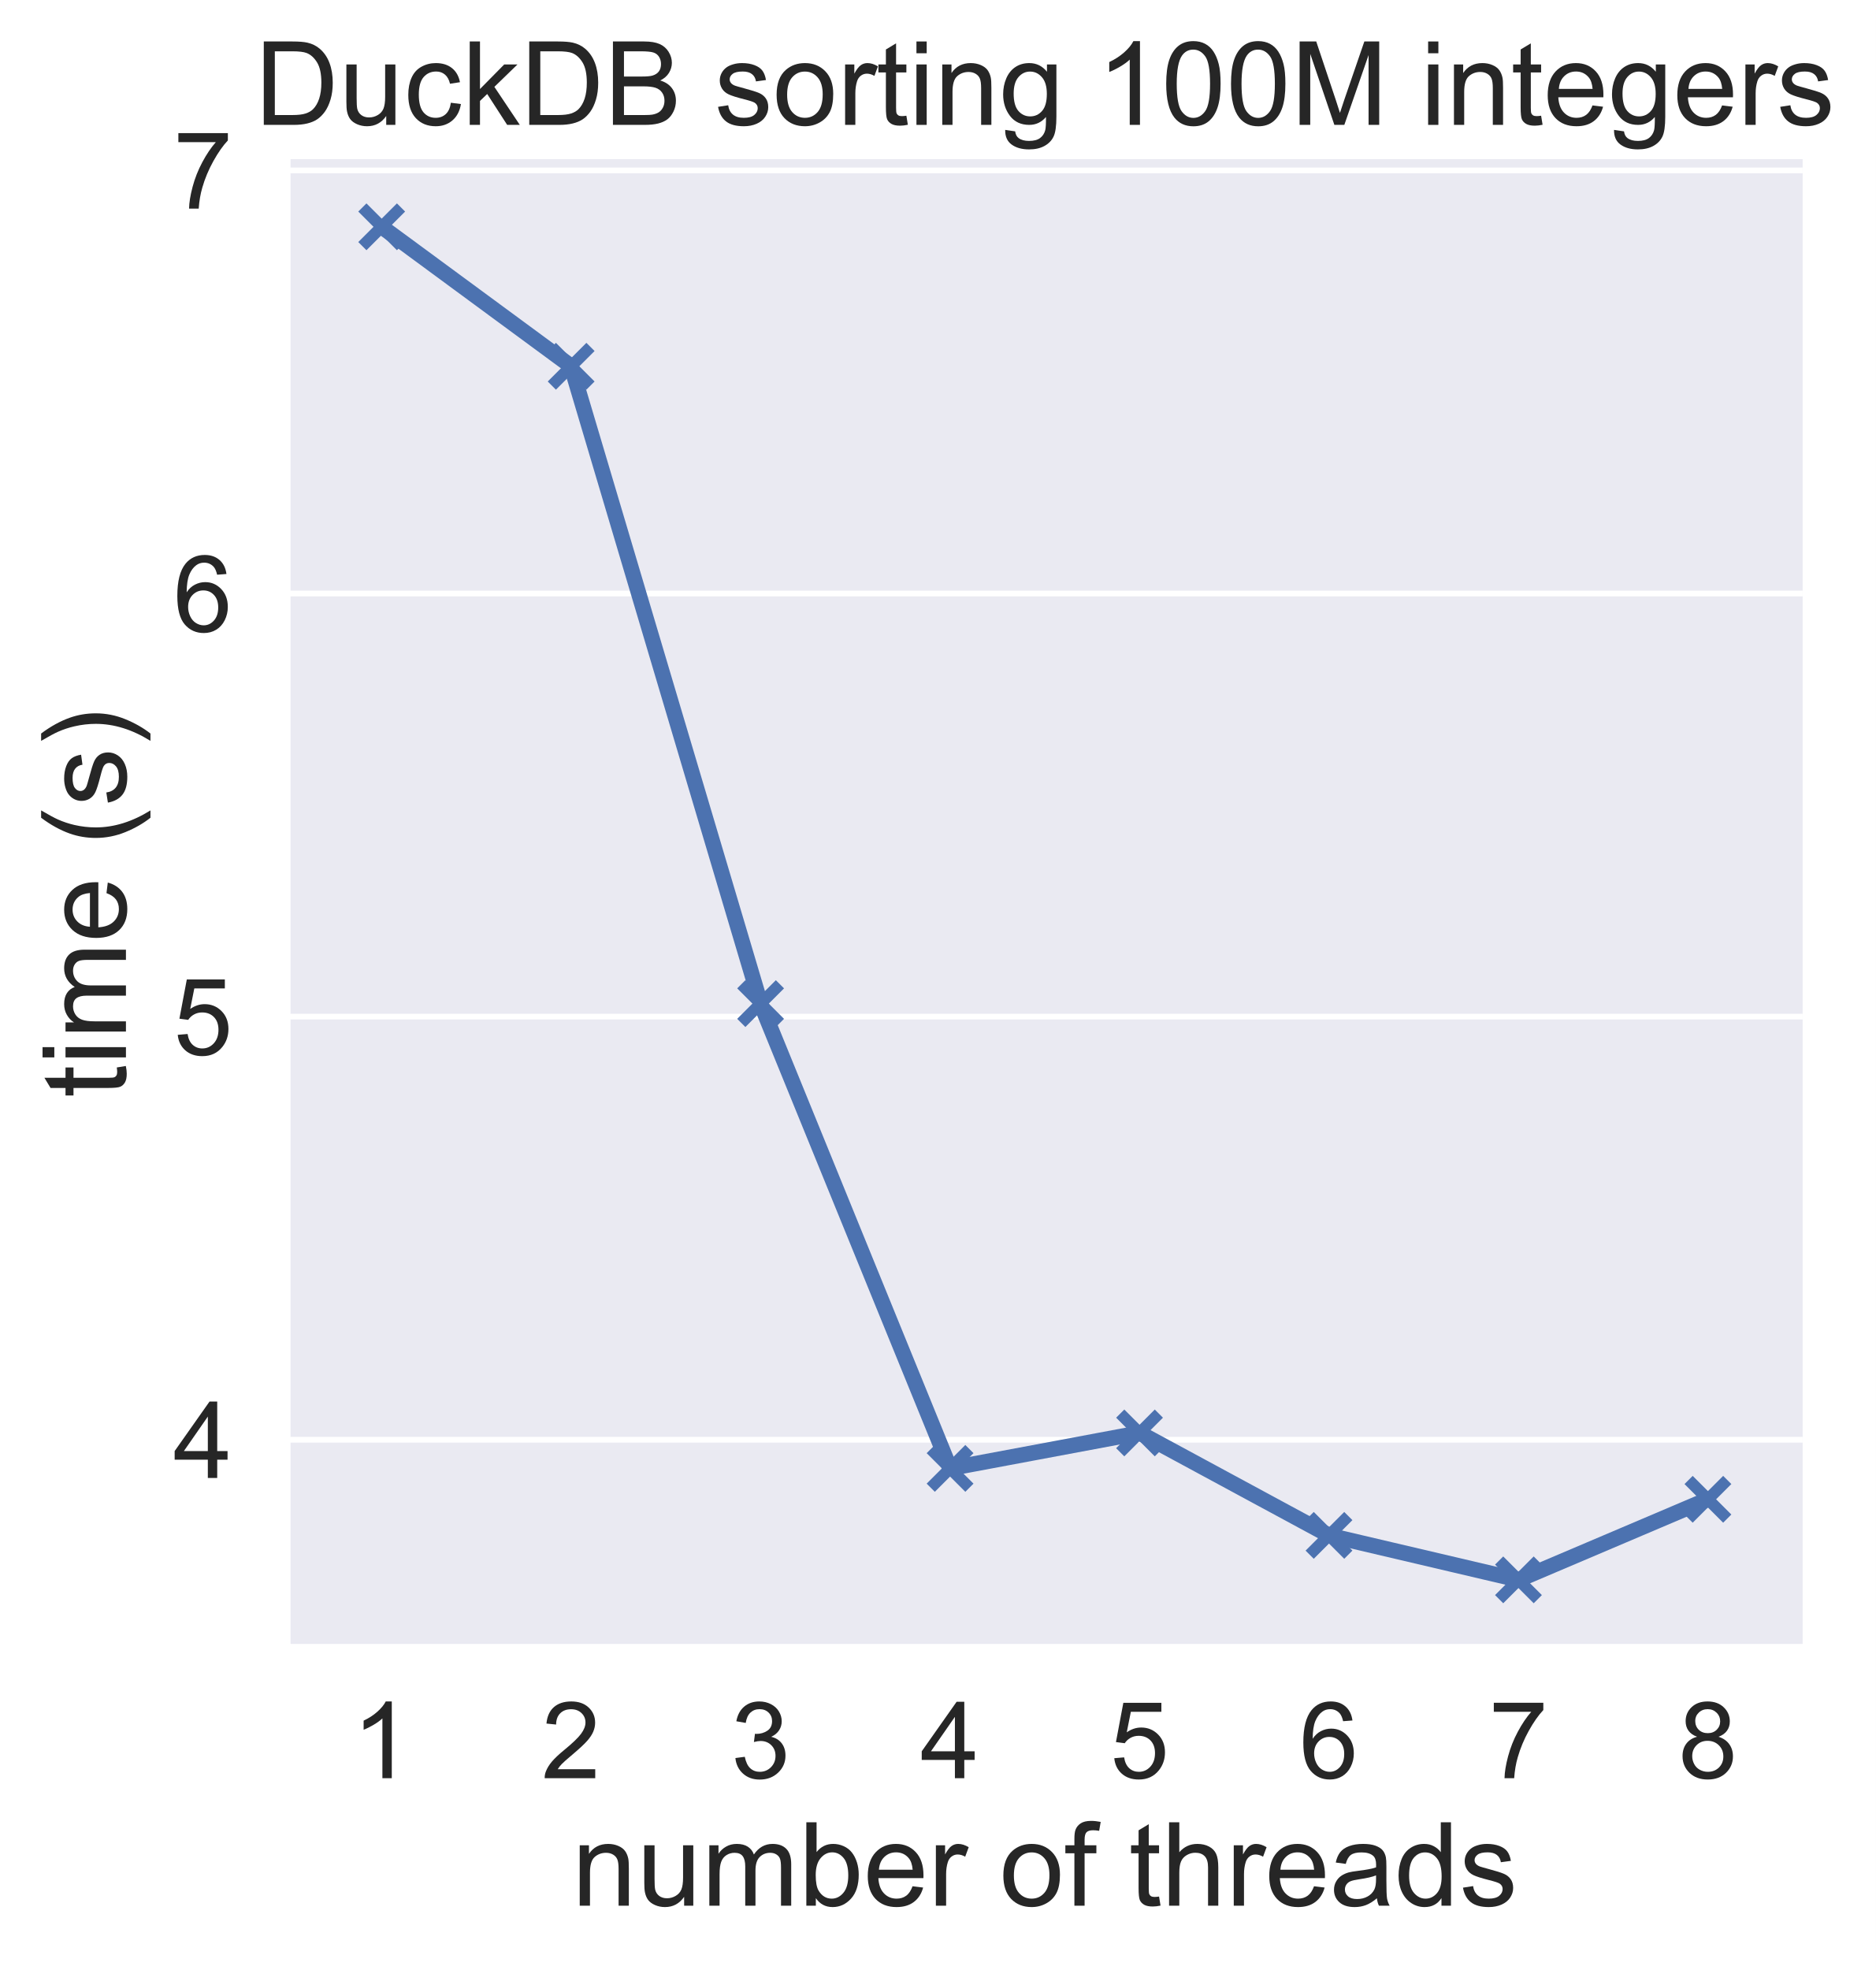
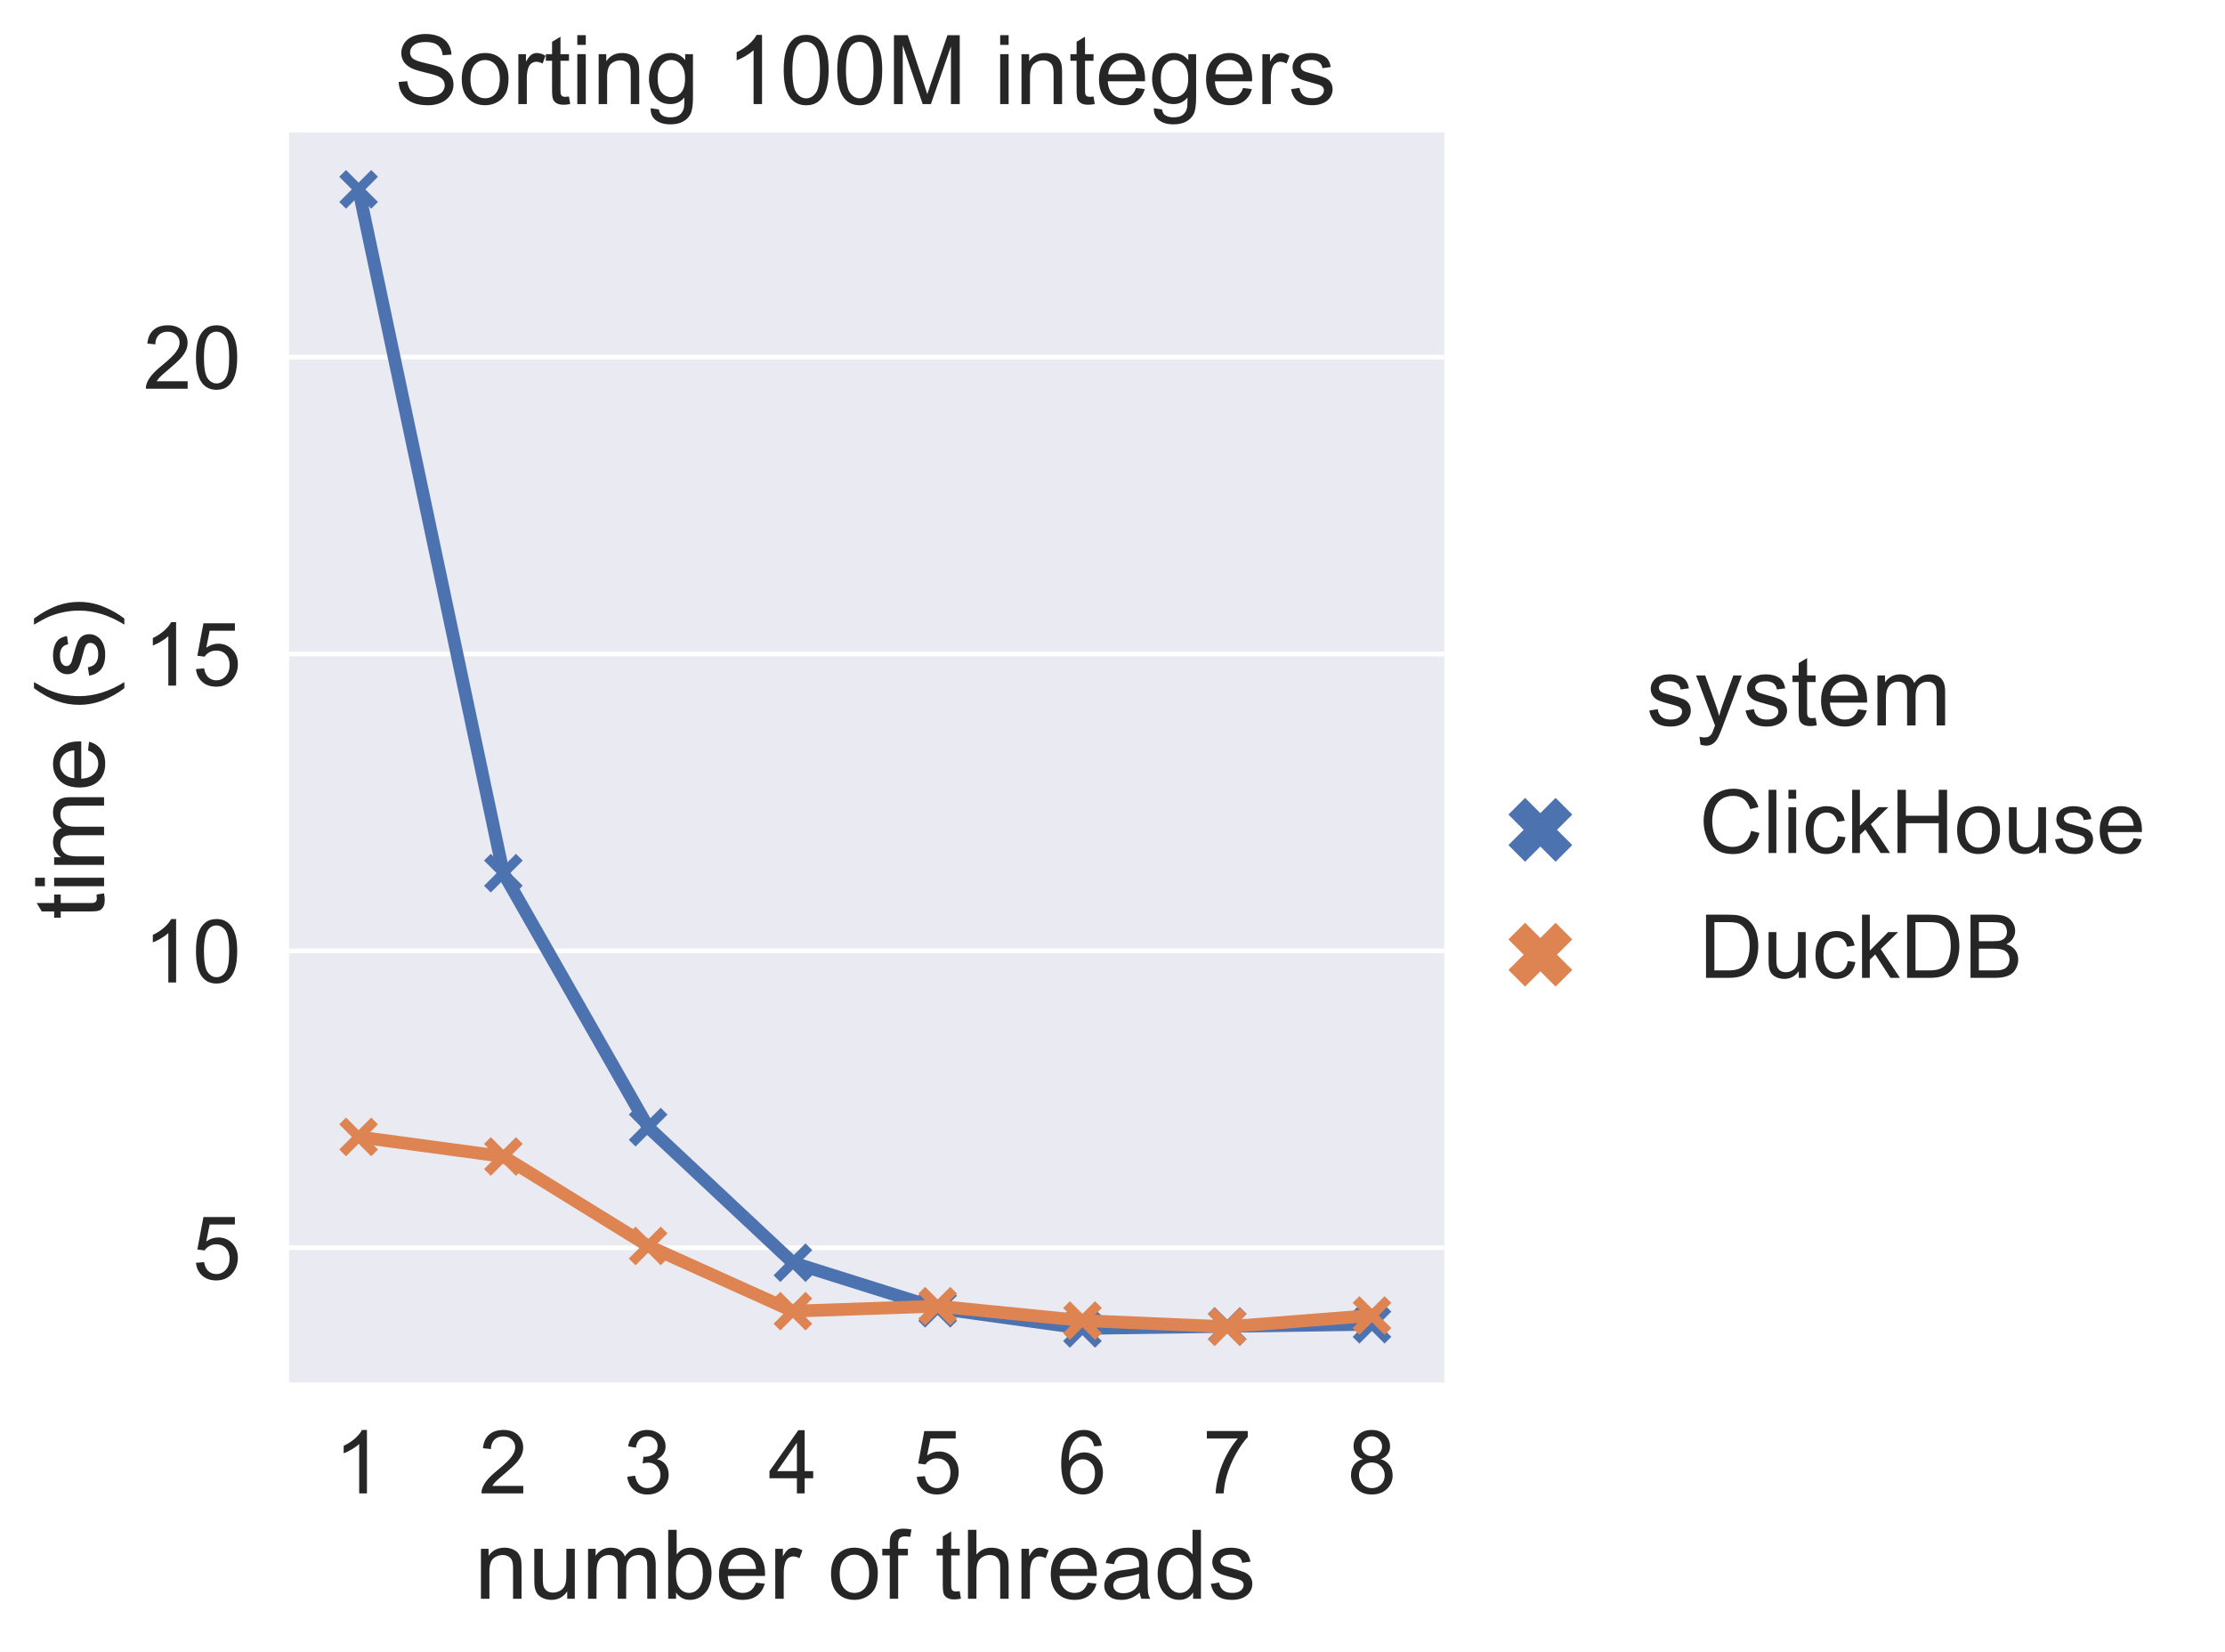
- <svg xmlns="http://www.w3.org/2000/svg" xmlns:xlink="http://www.w3.org/1999/xlink" height="344.88pt" version="1.1" viewBox="0 0 328.453 344.88" width="328.453pt">
+ <svg xmlns="http://www.w3.org/2000/svg" xmlns:xlink="http://www.w3.org/1999/xlink" height="349.945pt" version="1.1" viewBox="0 0 471.405 349.945" width="471.405pt">
  <defs>
    <style type="text/css">*{stroke-linecap:butt;stroke-linejoin:round;}</style>
  </defs>
  <g id="figure_1">
    <g id="patch_1">
-       <path d="M 0 344.88  L 328.453 344.88  L 328.453 -0  L 0 -0  z " style="fill:#ffffff;" />
+       <path d="M 0 349.945  L 471.405 349.945  L 471.405 0  L 0 0  z " style="fill:#ffffff;" />
    </g>
    <g id="axes_1">
      <g id="patch_2">
-         <path d="M 50.243 288.422  L 315.622 288.422  L 315.622 27.863  L 50.243 27.863  z " style="fill:#eaeaf2;" />
+         <path d="M 60.642 293.487  L 306.012 293.487  L 306.012 28.051  L 60.642 28.051  z " style="fill:#eaeaf2;" />
      </g>
      <g id="matplotlib.axis_1">
        <g id="xtick_1">
          <g id="text_1">
-             <g style="fill:#262626;" transform="translate(61.62981 311.3067)scale(0.187 -0.187)">
+             <g style="fill:#262626;" transform="translate(70.77816 316.3717)scale(0.187 -0.187)">
              <defs>
                <path d="M 2384 0  L 1822 0  L 1822 3584  Q 1619 3391 1289 3197  Q 959 3003 697 2906  L 697 3450  Q 1169 3672 1522 3987  Q 1875 4303 2022 4600  L 2384 4600  L 2384 0  z " id="ArialMT-31" transform="scale(0.015625)" />
              </defs>
              <use xlink:href="#ArialMT-31" />
            </g>
          </g>
        </g>
        <g id="xtick_2">
          <g id="text_2">
-             <g style="fill:#262626;" transform="translate(94.80223 311.3067)scale(0.187 -0.187)">
+             <g style="fill:#262626;" transform="translate(101.4494 316.3717)scale(0.187 -0.187)">
              <defs>
                <path d="M 3222 541  L 3222 0  L 194 0  Q 188 203 259 391  Q 375 700 629 1000  Q 884 1300 1366 1694  Q 2113 2306 2375 2664  Q 2638 3022 2638 3341  Q 2638 3675 2398 3904  Q 2159 4134 1775 4134  Q 1369 4134 1125 3890  Q 881 3647 878 3216  L 300 3275  Q 359 3922 746 4261  Q 1134 4600 1788 4600  Q 2447 4600 2831 4234  Q 3216 3869 3216 3328  Q 3216 3053 3103 2787  Q 2991 2522 2730 2228  Q 2469 1934 1863 1422  Q 1356 997 1212 845  Q 1069 694 975 541  L 3222 541  z " id="ArialMT-32" transform="scale(0.015625)" />
              </defs>
              <use xlink:href="#ArialMT-32" />
            </g>
          </g>
        </g>
        <g id="xtick_3">
          <g id="text_3">
-             <g style="fill:#262626;" transform="translate(127.9746 311.3067)scale(0.187 -0.187)">
+             <g style="fill:#262626;" transform="translate(132.1206 316.3717)scale(0.187 -0.187)">
              <defs>
                <path d="M 269 1209  L 831 1284  Q 928 806 1161 595  Q 1394 384 1728 384  Q 2125 384 2398 659  Q 2672 934 2672 1341  Q 2672 1728 2419 1979  Q 2166 2231 1775 2231  Q 1616 2231 1378 2169  L 1441 2663  Q 1497 2656 1531 2656  Q 1891 2656 2178 2843  Q 2466 3031 2466 3422  Q 2466 3731 2256 3934  Q 2047 4138 1716 4138  Q 1388 4138 1169 3931  Q 950 3725 888 3313  L 325 3413  Q 428 3978 793 4289  Q 1159 4600 1703 4600  Q 2078 4600 2393 4439  Q 2709 4278 2876 4000  Q 3044 3722 3044 3409  Q 3044 3113 2884 2869  Q 2725 2625 2413 2481  Q 2819 2388 3044 2092  Q 3269 1797 3269 1353  Q 3269 753 2831 336  Q 2394 -81 1725 -81  Q 1122 -81 723 278  Q 325 638 269 1209  z " id="ArialMT-33" transform="scale(0.015625)" />
              </defs>
              <use xlink:href="#ArialMT-33" />
            </g>
          </g>
        </g>
        <g id="xtick_4">
          <g id="text_4">
-             <g style="fill:#262626;" transform="translate(161.1471 311.3067)scale(0.187 -0.187)">
+             <g style="fill:#262626;" transform="translate(162.7918 316.3717)scale(0.187 -0.187)">
              <defs>
                <path d="M 2069 0  L 2069 1097  L 81 1097  L 81 1613  L 2172 4581  L 2631 4581  L 2631 1613  L 3250 1613  L 3250 1097  L 2631 1097  L 2631 0  L 2069 0  z M 2069 1613  L 2069 3678  L 634 1613  L 2069 1613  z " id="ArialMT-34" transform="scale(0.015625)" />
              </defs>
              <use xlink:href="#ArialMT-34" />
            </g>
          </g>
        </g>
        <g id="xtick_5">
          <g id="text_5">
-             <g style="fill:#262626;" transform="translate(194.3195 311.3067)scale(0.187 -0.187)">
+             <g style="fill:#262626;" transform="translate(193.463 316.3717)scale(0.187 -0.187)">
              <defs>
                <path d="M 266 1200  L 856 1250  Q 922 819 1161 601  Q 1400 384 1738 384  Q 2144 384 2425 690  Q 2706 997 2706 1503  Q 2706 1984 2436 2262  Q 2166 2541 1728 2541  Q 1456 2541 1237 2417  Q 1019 2294 894 2097  L 366 2166  L 809 4519  L 3088 4519  L 3088 3981  L 1259 3981  L 1013 2750  Q 1425 3038 1878 3038  Q 2478 3038 2890 2622  Q 3303 2206 3303 1553  Q 3303 931 2941 478  Q 2500 -78 1738 -78  Q 1113 -78 717 272  Q 322 622 266 1200  z " id="ArialMT-35" transform="scale(0.015625)" />
              </defs>
              <use xlink:href="#ArialMT-35" />
            </g>
          </g>
        </g>
        <g id="xtick_6">
          <g id="text_6">
-             <g style="fill:#262626;" transform="translate(227.4919 311.3067)scale(0.187 -0.187)">
+             <g style="fill:#262626;" transform="translate(224.1342 316.3717)scale(0.187 -0.187)">
              <defs>
                <path d="M 3184 3459  L 2625 3416  Q 2550 3747 2413 3897  Q 2184 4138 1850 4138  Q 1581 4138 1378 3988  Q 1113 3794 959 3422  Q 806 3050 800 2363  Q 1003 2672 1297 2822  Q 1591 2972 1913 2972  Q 2475 2972 2870 2558  Q 3266 2144 3266 1488  Q 3266 1056 3080 686  Q 2894 316 2569 119  Q 2244 -78 1831 -78  Q 1128 -78 684 439  Q 241 956 241 2144  Q 241 3472 731 4075  Q 1159 4600 1884 4600  Q 2425 4600 2770 4297  Q 3116 3994 3184 3459  z M 888 1484  Q 888 1194 1011 928  Q 1134 663 1356 523  Q 1578 384 1822 384  Q 2178 384 2434 671  Q 2691 959 2691 1453  Q 2691 1928 2437 2201  Q 2184 2475 1800 2475  Q 1419 2475 1153 2201  Q 888 1928 888 1484  z " id="ArialMT-36" transform="scale(0.015625)" />
              </defs>
              <use xlink:href="#ArialMT-36" />
            </g>
          </g>
        </g>
        <g id="xtick_7">
          <g id="text_7">
-             <g style="fill:#262626;" transform="translate(260.6643 311.3067)scale(0.187 -0.187)">
+             <g style="fill:#262626;" transform="translate(254.8054 316.3717)scale(0.187 -0.187)">
              <defs>
                <path d="M 303 3981  L 303 4522  L 3269 4522  L 3269 4084  Q 2831 3619 2401 2847  Q 1972 2075 1738 1259  Q 1569 684 1522 0  L 944 0  Q 953 541 1156 1306  Q 1359 2072 1739 2783  Q 2119 3494 2547 3981  L 303 3981  z " id="ArialMT-37" transform="scale(0.015625)" />
              </defs>
              <use xlink:href="#ArialMT-37" />
            </g>
          </g>
        </g>
        <g id="xtick_8">
          <g id="text_8">
-             <g style="fill:#262626;" transform="translate(293.8367 311.3067)scale(0.187 -0.187)">
+             <g style="fill:#262626;" transform="translate(285.4766 316.3717)scale(0.187 -0.187)">
              <defs>
                <path d="M 1131 2484  Q 781 2613 612 2850  Q 444 3088 444 3419  Q 444 3919 803 4259  Q 1163 4600 1759 4600  Q 2359 4600 2725 4251  Q 3091 3903 3091 3403  Q 3091 3084 2923 2848  Q 2756 2613 2416 2484  Q 2838 2347 3058 2040  Q 3278 1734 3278 1309  Q 3278 722 2862 322  Q 2447 -78 1769 -78  Q 1091 -78 675 323  Q 259 725 259 1325  Q 259 1772 486 2073  Q 713 2375 1131 2484  z M 1019 3438  Q 1019 3113 1228 2906  Q 1438 2700 1772 2700  Q 2097 2700 2305 2904  Q 2513 3109 2513 3406  Q 2513 3716 2298 3927  Q 2084 4138 1766 4138  Q 1444 4138 1231 3931  Q 1019 3725 1019 3438  z M 838 1322  Q 838 1081 952 856  Q 1066 631 1291 507  Q 1516 384 1775 384  Q 2178 384 2440 643  Q 2703 903 2703 1303  Q 2703 1709 2433 1975  Q 2163 2241 1756 2241  Q 1359 2241 1098 1978  Q 838 1716 838 1322  z " id="ArialMT-38" transform="scale(0.015625)" />
              </defs>
              <use xlink:href="#ArialMT-38" />
            </g>
          </g>
        </g>
        <g id="text_9">
-           <g style="fill:#262626;" transform="translate(100.1598 333.6252)scale(0.204 -0.204)">
+           <g style="fill:#262626;" transform="translate(100.5538 338.6902)scale(0.204 -0.204)">
            <defs>
              <path d="M 422 0  L 422 3319  L 928 3319  L 928 2847  Q 1294 3394 1984 3394  Q 2284 3394 2536 3286  Q 2788 3178 2913 3003  Q 3038 2828 3088 2588  Q 3119 2431 3119 2041  L 3119 0  L 2556 0  L 2556 2019  Q 2556 2363 2490 2533  Q 2425 2703 2258 2804  Q 2091 2906 1866 2906  Q 1506 2906 1245 2678  Q 984 2450 984 1813  L 984 0  L 422 0  z " id="ArialMT-6e" transform="scale(0.015625)" />
              <path d="M 2597 0  L 2597 488  Q 2209 -75 1544 -75  Q 1250 -75 995 37  Q 741 150 617 320  Q 494 491 444 738  Q 409 903 409 1263  L 409 3319  L 972 3319  L 972 1478  Q 972 1038 1006 884  Q 1059 663 1231 536  Q 1403 409 1656 409  Q 1909 409 2131 539  Q 2353 669 2445 892  Q 2538 1116 2538 1541  L 2538 3319  L 3100 3319  L 3100 0  L 2597 0  z " id="ArialMT-75" transform="scale(0.015625)" />
              <path d="M 422 0  L 422 3319  L 925 3319  L 925 2853  Q 1081 3097 1340 3245  Q 1600 3394 1931 3394  Q 2300 3394 2536 3241  Q 2772 3088 2869 2813  Q 3263 3394 3894 3394  Q 4388 3394 4653 3120  Q 4919 2847 4919 2278  L 4919 0  L 4359 0  L 4359 2091  Q 4359 2428 4304 2576  Q 4250 2725 4106 2815  Q 3963 2906 3769 2906  Q 3419 2906 3187 2673  Q 2956 2441 2956 1928  L 2956 0  L 2394 0  L 2394 2156  Q 2394 2531 2256 2718  Q 2119 2906 1806 2906  Q 1569 2906 1367 2781  Q 1166 2656 1075 2415  Q 984 2175 984 1722  L 984 0  L 422 0  z " id="ArialMT-6d" transform="scale(0.015625)" />
              <path d="M 941 0  L 419 0  L 419 4581  L 981 4581  L 981 2947  Q 1338 3394 1891 3394  Q 2197 3394 2470 3270  Q 2744 3147 2920 2923  Q 3097 2700 3197 2384  Q 3297 2069 3297 1709  Q 3297 856 2875 390  Q 2453 -75 1863 -75  Q 1275 -75 941 416  L 941 0  z M 934 1684  Q 934 1088 1097 822  Q 1363 388 1816 388  Q 2184 388 2453 708  Q 2722 1028 2722 1663  Q 2722 2313 2464 2622  Q 2206 2931 1841 2931  Q 1472 2931 1203 2611  Q 934 2291 934 1684  z " id="ArialMT-62" transform="scale(0.015625)" />
              <path d="M 2694 1069  L 3275 997  Q 3138 488 2766 206  Q 2394 -75 1816 -75  Q 1088 -75 661 373  Q 234 822 234 1631  Q 234 2469 665 2931  Q 1097 3394 1784 3394  Q 2450 3394 2872 2941  Q 3294 2488 3294 1666  Q 3294 1616 3291 1516  L 816 1516  Q 847 969 1125 678  Q 1403 388 1819 388  Q 2128 388 2347 550  Q 2566 713 2694 1069  z M 847 1978  L 2700 1978  Q 2663 2397 2488 2606  Q 2219 2931 1791 2931  Q 1403 2931 1139 2672  Q 875 2413 847 1978  z " id="ArialMT-65" transform="scale(0.015625)" />
              <path d="M 416 0  L 416 3319  L 922 3319  L 922 2816  Q 1116 3169 1280 3281  Q 1444 3394 1641 3394  Q 1925 3394 2219 3213  L 2025 2691  Q 1819 2813 1613 2813  Q 1428 2813 1281 2702  Q 1134 2591 1072 2394  Q 978 2094 978 1738  L 978 0  L 416 0  z " id="ArialMT-72" transform="scale(0.015625)" />
              <path id="ArialMT-20" transform="scale(0.015625)" />
              <path d="M 213 1659  Q 213 2581 725 3025  Q 1153 3394 1769 3394  Q 2453 3394 2887 2945  Q 3322 2497 3322 1706  Q 3322 1066 3130 698  Q 2938 331 2570 128  Q 2203 -75 1769 -75  Q 1072 -75 642 372  Q 213 819 213 1659  z M 791 1659  Q 791 1022 1069 705  Q 1347 388 1769 388  Q 2188 388 2466 706  Q 2744 1025 2744 1678  Q 2744 2294 2464 2611  Q 2184 2928 1769 2928  Q 1347 2928 1069 2612  Q 791 2297 791 1659  z " id="ArialMT-6f" transform="scale(0.015625)" />
              <path d="M 556 0  L 556 2881  L 59 2881  L 59 3319  L 556 3319  L 556 3672  Q 556 4006 616 4169  Q 697 4388 901 4523  Q 1106 4659 1475 4659  Q 1713 4659 2000 4603  L 1916 4113  Q 1741 4144 1584 4144  Q 1328 4144 1222 4034  Q 1116 3925 1116 3625  L 1116 3319  L 1763 3319  L 1763 2881  L 1116 2881  L 1116 0  L 556 0  z " id="ArialMT-66" transform="scale(0.015625)" />
              <path d="M 1650 503  L 1731 6  Q 1494 -44 1306 -44  Q 1000 -44 831 53  Q 663 150 594 308  Q 525 466 525 972  L 525 2881  L 113 2881  L 113 3319  L 525 3319  L 525 4141  L 1084 4478  L 1084 3319  L 1650 3319  L 1650 2881  L 1084 2881  L 1084 941  Q 1084 700 1114 631  Q 1144 563 1211 522  Q 1278 481 1403 481  Q 1497 481 1650 503  z " id="ArialMT-74" transform="scale(0.015625)" />
              <path d="M 422 0  L 422 4581  L 984 4581  L 984 2938  Q 1378 3394 1978 3394  Q 2347 3394 2619 3248  Q 2891 3103 3008 2847  Q 3125 2591 3125 2103  L 3125 0  L 2563 0  L 2563 2103  Q 2563 2525 2380 2717  Q 2197 2909 1863 2909  Q 1613 2909 1392 2779  Q 1172 2650 1078 2428  Q 984 2206 984 1816  L 984 0  L 422 0  z " id="ArialMT-68" transform="scale(0.015625)" />
              <path d="M 2588 409  Q 2275 144 1986 34  Q 1697 -75 1366 -75  Q 819 -75 525 192  Q 231 459 231 875  Q 231 1119 342 1320  Q 453 1522 633 1644  Q 813 1766 1038 1828  Q 1203 1872 1538 1913  Q 2219 1994 2541 2106  Q 2544 2222 2544 2253  Q 2544 2597 2384 2738  Q 2169 2928 1744 2928  Q 1347 2928 1158 2789  Q 969 2650 878 2297  L 328 2372  Q 403 2725 575 2942  Q 747 3159 1072 3276  Q 1397 3394 1825 3394  Q 2250 3394 2515 3294  Q 2781 3194 2906 3042  Q 3031 2891 3081 2659  Q 3109 2516 3109 2141  L 3109 1391  Q 3109 606 3145 398  Q 3181 191 3288 0  L 2700 0  Q 2613 175 2588 409  z M 2541 1666  Q 2234 1541 1622 1453  Q 1275 1403 1131 1340  Q 988 1278 909 1158  Q 831 1038 831 891  Q 831 666 1001 516  Q 1172 366 1500 366  Q 1825 366 2078 508  Q 2331 650 2450 897  Q 2541 1088 2541 1459  L 2541 1666  z " id="ArialMT-61" transform="scale(0.015625)" />
              <path d="M 2575 0  L 2575 419  Q 2259 -75 1647 -75  Q 1250 -75 917 144  Q 584 363 401 755  Q 219 1147 219 1656  Q 219 2153 384 2558  Q 550 2963 881 3178  Q 1213 3394 1622 3394  Q 1922 3394 2156 3267  Q 2391 3141 2538 2938  L 2538 4581  L 3097 4581  L 3097 0  L 2575 0  z M 797 1656  Q 797 1019 1065 703  Q 1334 388 1700 388  Q 2069 388 2326 689  Q 2584 991 2584 1609  Q 2584 2291 2321 2609  Q 2059 2928 1675 2928  Q 1300 2928 1048 2622  Q 797 2316 797 1656  z " id="ArialMT-64" transform="scale(0.015625)" />
              <path d="M 197 991  L 753 1078  Q 800 744 1014 566  Q 1228 388 1613 388  Q 2000 388 2187 545  Q 2375 703 2375 916  Q 2375 1106 2209 1216  Q 2094 1291 1634 1406  Q 1016 1563 777 1677  Q 538 1791 414 1992  Q 291 2194 291 2438  Q 291 2659 392 2848  Q 494 3038 669 3163  Q 800 3259 1026 3326  Q 1253 3394 1513 3394  Q 1903 3394 2198 3281  Q 2494 3169 2634 2976  Q 2775 2784 2828 2463  L 2278 2388  Q 2241 2644 2061 2787  Q 1881 2931 1553 2931  Q 1166 2931 1000 2803  Q 834 2675 834 2503  Q 834 2394 903 2306  Q 972 2216 1119 2156  Q 1203 2125 1616 2013  Q 2213 1853 2448 1751  Q 2684 1650 2818 1456  Q 2953 1263 2953 975  Q 2953 694 2789 445  Q 2625 197 2315 61  Q 2006 -75 1616 -75  Q 969 -75 630 194  Q 291 463 197 991  z " id="ArialMT-73" transform="scale(0.015625)" />
            </defs>
            <use xlink:href="#ArialMT-6e" />
            <use x="55.615" xlink:href="#ArialMT-75" />
            <use x="111.23" xlink:href="#ArialMT-6d" />
            <use x="194.531" xlink:href="#ArialMT-62" />
            <use x="250.146" xlink:href="#ArialMT-65" />
            <use x="305.762" xlink:href="#ArialMT-72" />
            <use x="339.062" xlink:href="#ArialMT-20" />
            <use x="366.846" xlink:href="#ArialMT-6f" />
            <use x="422.461" xlink:href="#ArialMT-66" />
            <use x="450.244" xlink:href="#ArialMT-20" />
            <use x="478.027" xlink:href="#ArialMT-74" />
            <use x="505.811" xlink:href="#ArialMT-68" />
            <use x="561.426" xlink:href="#ArialMT-72" />
            <use x="594.727" xlink:href="#ArialMT-65" />
            <use x="650.342" xlink:href="#ArialMT-61" />
            <use x="705.957" xlink:href="#ArialMT-64" />
            <use x="761.572" xlink:href="#ArialMT-73" />
          </g>
        </g>
      </g>
      <g id="matplotlib.axis_2">
        <g id="ytick_1">
          <g id="line2d_1">
-             <path clip-path="url(#p3b65843c3e)" d="M 50.243 252.051  L 315.622 252.051  " style="fill:none;stroke:#ffffff;stroke-linecap:round;" />
+             <path clip-path="url(#pd83ed9609d)" d="M 60.642 264.334  L 306.012 264.334  " style="fill:none;stroke:#ffffff;stroke-linecap:round;" />
          </g>
          <g id="text_10">
-             <g style="fill:#262626;" transform="translate(30.34412 258.7433)scale(0.187 -0.187)">
-               <use xlink:href="#ArialMT-34" />
+             <g style="fill:#262626;" transform="translate(40.74308 271.0264)scale(0.187 -0.187)">
+               <use xlink:href="#ArialMT-35" />
            </g>
          </g>
        </g>
        <g id="ytick_2">
          <g id="line2d_2">
-             <path clip-path="url(#p3b65843c3e)" d="M 50.243 177.977  L 315.622 177.977  " style="fill:none;stroke:#ffffff;stroke-linecap:round;" />
+             <path clip-path="url(#pd83ed9609d)" d="M 60.642 201.442  L 306.012 201.442  " style="fill:none;stroke:#ffffff;stroke-linecap:round;" />
          </g>
          <g id="text_11">
-             <g style="fill:#262626;" transform="translate(30.34412 184.6691)scale(0.187 -0.187)">
-               <use xlink:href="#ArialMT-35" />
+             <g style="fill:#262626;" transform="translate(30.34412 208.1344)scale(0.187 -0.187)">
+               <defs>
+                 <path d="M 266 2259  Q 266 3072 433 3567  Q 600 4063 929 4331  Q 1259 4600 1759 4600  Q 2128 4600 2406 4451  Q 2684 4303 2865 4023  Q 3047 3744 3150 3342  Q 3253 2941 3253 2259  Q 3253 1453 3087 958  Q 2922 463 2592 192  Q 2263 -78 1759 -78  Q 1097 -78 719 397  Q 266 969 266 2259  z M 844 2259  Q 844 1131 1108 757  Q 1372 384 1759 384  Q 2147 384 2411 759  Q 2675 1134 2675 2259  Q 2675 3391 2411 3762  Q 2147 4134 1753 4134  Q 1366 4134 1134 3806  Q 844 3388 844 2259  z " id="ArialMT-30" transform="scale(0.015625)" />
+               </defs>
+               <use xlink:href="#ArialMT-31" />
+               <use x="55.615" xlink:href="#ArialMT-30" />
            </g>
          </g>
        </g>
        <g id="ytick_3">
          <g id="line2d_3">
-             <path clip-path="url(#p3b65843c3e)" d="M 50.243 103.902  L 315.622 103.902  " style="fill:none;stroke:#ffffff;stroke-linecap:round;" />
+             <path clip-path="url(#pd83ed9609d)" d="M 60.642 138.55  L 306.012 138.55  " style="fill:none;stroke:#ffffff;stroke-linecap:round;" />
          </g>
          <g id="text_12">
-             <g style="fill:#262626;" transform="translate(30.34412 110.5949)scale(0.187 -0.187)">
-               <use xlink:href="#ArialMT-36" />
+             <g style="fill:#262626;" transform="translate(30.34412 145.2424)scale(0.187 -0.187)">
+               <use xlink:href="#ArialMT-31" />
+               <use x="55.615" xlink:href="#ArialMT-35" />
            </g>
          </g>
        </g>
        <g id="ytick_4">
          <g id="line2d_4">
-             <path clip-path="url(#p3b65843c3e)" d="M 50.243 29.828  L 315.622 29.828  " style="fill:none;stroke:#ffffff;stroke-linecap:round;" />
+             <path clip-path="url(#pd83ed9609d)" d="M 60.642 75.658  L 306.012 75.658  " style="fill:none;stroke:#ffffff;stroke-linecap:round;" />
          </g>
          <g id="text_13">
-             <g style="fill:#262626;" transform="translate(30.34412 36.52063)scale(0.187 -0.187)">
-               <use xlink:href="#ArialMT-37" />
+             <g style="fill:#262626;" transform="translate(30.34412 82.35041)scale(0.187 -0.187)">
+               <use xlink:href="#ArialMT-32" />
+               <use x="55.615" xlink:href="#ArialMT-30" />
            </g>
          </g>
        </g>
        <g id="text_14">
-           <g style="fill:#262626;" transform="translate(22.05056 192.1367)rotate(-90)scale(0.204 -0.204)">
+           <g style="fill:#262626;" transform="translate(22.05056 194.7632)rotate(-90)scale(0.204 -0.204)">
            <defs>
              <path d="M 425 3934  L 425 4581  L 988 4581  L 988 3934  L 425 3934  z M 425 0  L 425 3319  L 988 3319  L 988 0  L 425 0  z " id="ArialMT-69" transform="scale(0.015625)" />
              <path d="M 1497 -1347  Q 1031 -759 709 28  Q 388 816 388 1659  Q 388 2403 628 3084  Q 909 3875 1497 4659  L 1900 4659  Q 1522 4009 1400 3731  Q 1209 3300 1100 2831  Q 966 2247 966 1656  Q 966 153 1900 -1347  L 1497 -1347  z " id="ArialMT-28" transform="scale(0.015625)" />
              <path d="M 791 -1347  L 388 -1347  Q 1322 153 1322 1656  Q 1322 2244 1188 2822  Q 1081 3291 891 3722  Q 769 4003 388 4659  L 791 4659  Q 1378 3875 1659 3084  Q 1900 2403 1900 1659  Q 1900 816 1576 28  Q 1253 -759 791 -1347  z " id="ArialMT-29" transform="scale(0.015625)" />
            </defs>
            <use xlink:href="#ArialMT-74" />
            <use x="27.783" xlink:href="#ArialMT-69" />
            <use x="50" xlink:href="#ArialMT-6d" />
            <use x="133.301" xlink:href="#ArialMT-65" />
            <use x="188.916" xlink:href="#ArialMT-20" />
            <use x="216.699" xlink:href="#ArialMT-28" />
            <use x="250" xlink:href="#ArialMT-73" />
            <use x="300" xlink:href="#ArialMT-29" />
          </g>
        </g>
      </g>
      <g id="PathCollection_1">
        <defs>
-           <path d="M -3.384 3.384  L 3.384 -3.384  M -3.384 -3.384  L 3.384 3.384  " id="m7b14028f3b" style="stroke:#4c72b0;stroke-width:2.025;" />
+           <path d="M -3.384 3.384  L 3.384 -3.384  M -3.384 -3.384  L 3.384 3.384  " id="meb8223b808" style="stroke:#4c72b0;stroke-width:2.025;" />
        </defs>
-         <g clip-path="url(#p3b65843c3e)">
-           <use style="fill:#4c72b0;stroke:#4c72b0;stroke-width:2.025;" x="66.829" xlink:href="#m7b14028f3b" y="39.706" />
-           <use style="fill:#4c72b0;stroke:#4c72b0;stroke-width:2.025;" x="100.002" xlink:href="#m7b14028f3b" y="64.118" />
-           <use style="fill:#4c72b0;stroke:#4c72b0;stroke-width:2.025;" x="133.174" xlink:href="#m7b14028f3b" y="175.698" />
-           <use style="fill:#4c72b0;stroke:#4c72b0;stroke-width:2.025;" x="166.347" xlink:href="#m7b14028f3b" y="257.066" />
-           <use style="fill:#4c72b0;stroke:#4c72b0;stroke-width:2.025;" x="199.519" xlink:href="#m7b14028f3b" y="250.858" />
-           <use style="fill:#4c72b0;stroke:#4c72b0;stroke-width:2.025;" x="232.691" xlink:href="#m7b14028f3b" y="268.791" />
-           <use style="fill:#4c72b0;stroke:#4c72b0;stroke-width:2.025;" x="265.864" xlink:href="#m7b14028f3b" y="276.578" />
-           <use style="fill:#4c72b0;stroke:#4c72b0;stroke-width:2.025;" x="299.036" xlink:href="#m7b14028f3b" y="262.475" />
+         <g clip-path="url(#pd83ed9609d)">
+           <use style="fill:#4c72b0;stroke:#4c72b0;stroke-width:2.025;" x="75.978" xlink:href="#meb8223b808" y="40.116" />
+           <use style="fill:#4c72b0;stroke:#4c72b0;stroke-width:2.025;" x="106.649" xlink:href="#meb8223b808" y="184.973" />
+           <use style="fill:#4c72b0;stroke:#4c72b0;stroke-width:2.025;" x="137.32" xlink:href="#meb8223b808" y="238.788" />
+           <use style="fill:#4c72b0;stroke:#4c72b0;stroke-width:2.025;" x="167.991" xlink:href="#meb8223b808" y="267.501" />
+           <use style="fill:#4c72b0;stroke:#4c72b0;stroke-width:2.025;" x="198.662" xlink:href="#meb8223b808" y="277.154" />
+           <use style="fill:#4c72b0;stroke:#4c72b0;stroke-width:2.025;" x="229.334" xlink:href="#meb8223b808" y="281.421" />
+           <use style="fill:#4c72b0;stroke:#4c72b0;stroke-width:2.025;" x="260.005" xlink:href="#meb8223b808" y="280.991" />
+           <use style="fill:#4c72b0;stroke:#4c72b0;stroke-width:2.025;" x="290.676" xlink:href="#meb8223b808" y="280.536" />
        </g>
      </g>
      <g id="line2d_5">
-         <path clip-path="url(#p3b65843c3e)" d="M 66.829 39.706  L 100.002 64.118  L 133.174 175.698  L 166.347 257.066  L 199.519 250.858  L 232.691 268.791  L 265.864 276.578  L 299.036 262.475  " style="fill:none;stroke:#4c72b0;stroke-linecap:round;stroke-width:2.7;" />
+         <path clip-path="url(#pd83ed9609d)" d="M 75.978 40.116  L 106.649 184.973  L 137.32 238.788  L 167.991 267.501  L 198.662 277.154  L 229.334 281.421  L 260.005 280.991  L 290.676 280.536  " style="fill:none;stroke:#4c72b0;stroke-linecap:round;stroke-width:2.7;" />
      </g>
      <g id="line2d_6">
-         <path clip-path="url(#p3b65843c3e)" style="fill:none;stroke:#4c72b0;stroke-linecap:round;stroke-width:2.7;" />
+         <path clip-path="url(#pd83ed9609d)" style="fill:none;stroke:#4c72b0;stroke-linecap:round;stroke-width:2.7;" />
      </g>
      <g id="line2d_7">
-         <path clip-path="url(#p3b65843c3e)" style="fill:none;stroke:#4c72b0;stroke-linecap:round;stroke-width:2.7;" />
+         <path clip-path="url(#pd83ed9609d)" style="fill:none;stroke:#4c72b0;stroke-linecap:round;stroke-width:2.7;" />
      </g>
      <g id="line2d_8">
-         <path clip-path="url(#p3b65843c3e)" style="fill:none;stroke:#4c72b0;stroke-linecap:round;stroke-width:2.7;" />
+         <path clip-path="url(#pd83ed9609d)" style="fill:none;stroke:#4c72b0;stroke-linecap:round;stroke-width:2.7;" />
      </g>
      <g id="line2d_9">
-         <path clip-path="url(#p3b65843c3e)" style="fill:none;stroke:#4c72b0;stroke-linecap:round;stroke-width:2.7;" />
+         <path clip-path="url(#pd83ed9609d)" style="fill:none;stroke:#4c72b0;stroke-linecap:round;stroke-width:2.7;" />
      </g>
      <g id="line2d_10">
-         <path clip-path="url(#p3b65843c3e)" style="fill:none;stroke:#4c72b0;stroke-linecap:round;stroke-width:2.7;" />
+         <path clip-path="url(#pd83ed9609d)" style="fill:none;stroke:#4c72b0;stroke-linecap:round;stroke-width:2.7;" />
      </g>
      <g id="line2d_11">
-         <path clip-path="url(#p3b65843c3e)" style="fill:none;stroke:#4c72b0;stroke-linecap:round;stroke-width:2.7;" />
+         <path clip-path="url(#pd83ed9609d)" style="fill:none;stroke:#4c72b0;stroke-linecap:round;stroke-width:2.7;" />
      </g>
      <g id="line2d_12">
-         <path clip-path="url(#p3b65843c3e)" style="fill:none;stroke:#4c72b0;stroke-linecap:round;stroke-width:2.7;" />
+         <path clip-path="url(#pd83ed9609d)" style="fill:none;stroke:#4c72b0;stroke-linecap:round;stroke-width:2.7;" />
      </g>
      <g id="line2d_13">
-         <path clip-path="url(#p3b65843c3e)" style="fill:none;stroke:#4c72b0;stroke-linecap:round;stroke-width:2.7;" />
+         <path clip-path="url(#pd83ed9609d)" style="fill:none;stroke:#4c72b0;stroke-linecap:round;stroke-width:2.7;" />
+       </g>
+       <g id="PathCollection_2">
+         <defs>
+           <path d="M -3.384 3.384  L 3.384 -3.384  M -3.384 -3.384  L 3.384 3.384  " id="mdf0f593a3b" style="stroke:#dd8452;stroke-width:2.025;" />
+         </defs>
+         <g clip-path="url(#pd83ed9609d)">
+           <use style="fill:#dd8452;stroke:#dd8452;stroke-width:2.025;" x="75.978" xlink:href="#mdf0f593a3b" y="240.854" />
+           <use style="fill:#dd8452;stroke:#dd8452;stroke-width:2.025;" x="106.649" xlink:href="#mdf0f593a3b" y="245" />
+           <use style="fill:#dd8452;stroke:#dd8452;stroke-width:2.025;" x="137.32" xlink:href="#mdf0f593a3b" y="263.947" />
+           <use style="fill:#dd8452;stroke:#dd8452;stroke-width:2.025;" x="167.991" xlink:href="#mdf0f593a3b" y="277.764" />
+           <use style="fill:#dd8452;stroke:#dd8452;stroke-width:2.025;" x="198.662" xlink:href="#mdf0f593a3b" y="276.71" />
+           <use style="fill:#dd8452;stroke:#dd8452;stroke-width:2.025;" x="229.334" xlink:href="#mdf0f593a3b" y="279.755" />
+           <use style="fill:#dd8452;stroke:#dd8452;stroke-width:2.025;" x="260.005" xlink:href="#mdf0f593a3b" y="281.077" />
+           <use style="fill:#dd8452;stroke:#dd8452;stroke-width:2.025;" x="290.676" xlink:href="#mdf0f593a3b" y="278.682" />
+         </g>
+       </g>
+       <g id="line2d_14">
+         <path clip-path="url(#pd83ed9609d)" d="M 75.978 240.854  L 106.649 245  L 137.32 263.947  L 167.991 277.764  L 198.662 276.71  L 229.334 279.755  L 260.005 281.077  L 290.676 278.682  " style="fill:none;stroke:#dd8452;stroke-linecap:round;stroke-width:2.7;" />
+       </g>
+       <g id="line2d_15">
+         <path clip-path="url(#pd83ed9609d)" style="fill:none;stroke:#dd8452;stroke-linecap:round;stroke-width:2.7;" />
+       </g>
+       <g id="line2d_16">
+         <path clip-path="url(#pd83ed9609d)" style="fill:none;stroke:#dd8452;stroke-linecap:round;stroke-width:2.7;" />
+       </g>
+       <g id="line2d_17">
+         <path clip-path="url(#pd83ed9609d)" style="fill:none;stroke:#dd8452;stroke-linecap:round;stroke-width:2.7;" />
+       </g>
+       <g id="line2d_18">
+         <path clip-path="url(#pd83ed9609d)" style="fill:none;stroke:#dd8452;stroke-linecap:round;stroke-width:2.7;" />
+       </g>
+       <g id="line2d_19">
+         <path clip-path="url(#pd83ed9609d)" style="fill:none;stroke:#dd8452;stroke-linecap:round;stroke-width:2.7;" />
+       </g>
+       <g id="line2d_20">
+         <path clip-path="url(#pd83ed9609d)" style="fill:none;stroke:#dd8452;stroke-linecap:round;stroke-width:2.7;" />
+       </g>
+       <g id="line2d_21">
+         <path clip-path="url(#pd83ed9609d)" style="fill:none;stroke:#dd8452;stroke-linecap:round;stroke-width:2.7;" />
+       </g>
+       <g id="line2d_22">
+         <path clip-path="url(#pd83ed9609d)" style="fill:none;stroke:#dd8452;stroke-linecap:round;stroke-width:2.7;" />
      </g>
      <g id="patch_3">
-         <path d="M 50.243 288.422  L 50.243 27.863  " style="fill:none;stroke:#ffffff;stroke-linecap:square;stroke-linejoin:miter;stroke-width:1.25;" />
+         <path d="M 60.642 293.487  L 60.642 28.051  " style="fill:none;stroke:#ffffff;stroke-linecap:square;stroke-linejoin:miter;stroke-width:1.25;" />
      </g>
      <g id="patch_4">
-         <path d="M 50.243 288.422  L 315.622 288.422  " style="fill:none;stroke:#ffffff;stroke-linecap:square;stroke-linejoin:miter;stroke-width:1.25;" />
+         <path d="M 60.642 293.487  L 306.012 293.487  " style="fill:none;stroke:#ffffff;stroke-linecap:square;stroke-linejoin:miter;stroke-width:1.25;" />
      </g>
      <g id="text_15">
-         <g style="fill:#262626;" transform="translate(44.61278 21.8625)scale(0.204 -0.204)">
+         <g style="fill:#262626;" transform="translate(83.54534 22.05056)scale(0.204 -0.204)">
+           <defs>
+             <path d="M 288 1472  L 859 1522  Q 900 1178 1048 958  Q 1197 738 1509 602  Q 1822 466 2213 466  Q 2559 466 2825 569  Q 3091 672 3220 851  Q 3350 1031 3350 1244  Q 3350 1459 3225 1620  Q 3100 1781 2813 1891  Q 2628 1963 1997 2114  Q 1366 2266 1113 2400  Q 784 2572 623 2826  Q 463 3081 463 3397  Q 463 3744 659 4045  Q 856 4347 1234 4503  Q 1613 4659 2075 4659  Q 2584 4659 2973 4495  Q 3363 4331 3572 4012  Q 3781 3694 3797 3291  L 3216 3247  Q 3169 3681 2898 3903  Q 2628 4125 2100 4125  Q 1550 4125 1298 3923  Q 1047 3722 1047 3438  Q 1047 3191 1225 3031  Q 1400 2872 2139 2705  Q 2878 2538 3153 2413  Q 3553 2228 3743 1945  Q 3934 1663 3934 1294  Q 3934 928 3725 604  Q 3516 281 3123 101  Q 2731 -78 2241 -78  Q 1619 -78 1198 103  Q 778 284 539 648  Q 300 1013 288 1472  z " id="ArialMT-53" transform="scale(0.015625)" />
+             <path d="M 319 -275  L 866 -356  Q 900 -609 1056 -725  Q 1266 -881 1628 -881  Q 2019 -881 2231 -725  Q 2444 -569 2519 -288  Q 2563 -116 2559 434  Q 2191 0 1641 0  Q 956 0 581 494  Q 206 988 206 1678  Q 206 2153 378 2554  Q 550 2956 876 3175  Q 1203 3394 1644 3394  Q 2231 3394 2613 2919  L 2613 3319  L 3131 3319  L 3131 450  Q 3131 -325 2973 -648  Q 2816 -972 2473 -1159  Q 2131 -1347 1631 -1347  Q 1038 -1347 672 -1080  Q 306 -813 319 -275  z M 784 1719  Q 784 1066 1043 766  Q 1303 466 1694 466  Q 2081 466 2343 764  Q 2606 1063 2606 1700  Q 2606 2309 2336 2618  Q 2066 2928 1684 2928  Q 1309 2928 1046 2623  Q 784 2319 784 1719  z " id="ArialMT-67" transform="scale(0.015625)" />
+             <path d="M 475 0  L 475 4581  L 1388 4581  L 2472 1338  Q 2622 884 2691 659  Q 2769 909 2934 1394  L 4031 4581  L 4847 4581  L 4847 0  L 4263 0  L 4263 3834  L 2931 0  L 2384 0  L 1059 3900  L 1059 0  L 475 0  z " id="ArialMT-4d" transform="scale(0.015625)" />
+           </defs>
+           <use xlink:href="#ArialMT-53" />
+           <use x="66.699" xlink:href="#ArialMT-6f" />
+           <use x="122.314" xlink:href="#ArialMT-72" />
+           <use x="155.615" xlink:href="#ArialMT-74" />
+           <use x="183.398" xlink:href="#ArialMT-69" />
+           <use x="205.615" xlink:href="#ArialMT-6e" />
+           <use x="261.23" xlink:href="#ArialMT-67" />
+           <use x="316.846" xlink:href="#ArialMT-20" />
+           <use x="344.629" xlink:href="#ArialMT-31" />
+           <use x="400.244" xlink:href="#ArialMT-30" />
+           <use x="455.859" xlink:href="#ArialMT-30" />
+           <use x="511.475" xlink:href="#ArialMT-4d" />
+           <use x="594.775" xlink:href="#ArialMT-20" />
+           <use x="622.559" xlink:href="#ArialMT-69" />
+           <use x="644.775" xlink:href="#ArialMT-6e" />
+           <use x="700.391" xlink:href="#ArialMT-74" />
+           <use x="728.174" xlink:href="#ArialMT-65" />
+           <use x="783.789" xlink:href="#ArialMT-67" />
+           <use x="839.404" xlink:href="#ArialMT-65" />
+           <use x="895.02" xlink:href="#ArialMT-72" />
+           <use x="928.32" xlink:href="#ArialMT-73" />
+         </g>
+       </g>
+     </g>
+     <g id="legend_1">
+       <g id="text_16">
+         <g style="fill:#262626;" transform="translate(348.8095 153.6748)scale(0.204 -0.204)">
+           <defs>
+             <path d="M 397 -1278  L 334 -750  Q 519 -800 656 -800  Q 844 -800 956 -737  Q 1069 -675 1141 -563  Q 1194 -478 1313 -144  Q 1328 -97 1363 -6  L 103 3319  L 709 3319  L 1400 1397  Q 1534 1031 1641 628  Q 1738 1016 1872 1384  L 2581 3319  L 3144 3319  L 1881 -56  Q 1678 -603 1566 -809  Q 1416 -1088 1222 -1217  Q 1028 -1347 759 -1347  Q 597 -1347 397 -1278  z " id="ArialMT-79" transform="scale(0.015625)" />
+           </defs>
+           <use xlink:href="#ArialMT-73" />
+           <use x="50" xlink:href="#ArialMT-79" />
+           <use x="100" xlink:href="#ArialMT-73" />
+           <use x="150" xlink:href="#ArialMT-74" />
+           <use x="177.783" xlink:href="#ArialMT-65" />
+           <use x="233.398" xlink:href="#ArialMT-6d" />
+         </g>
+       </g>
+       <g id="PathCollection_3">
+         <defs>
+           <path d="M -5 5  L 5 -5  M -5 -5  L 5 5  " id="m74a547cfbb" style="stroke:#4c72b0;stroke-width:5;" />
+         </defs>
+         <g>
+           <use style="fill:#4c72b0;stroke:#4c72b0;stroke-width:5;" x="326.348" xlink:href="#m74a547cfbb" y="175.795" />
+         </g>
+       </g>
+       <g id="text_17">
+         <g style="fill:#262626;" transform="translate(360.0084 180.7035)scale(0.187 -0.187)">
+           <defs>
+             <path d="M 3763 1606  L 4369 1453  Q 4178 706 3683 314  Q 3188 -78 2472 -78  Q 1731 -78 1267 223  Q 803 525 561 1097  Q 319 1669 319 2325  Q 319 3041 592 3573  Q 866 4106 1370 4382  Q 1875 4659 2481 4659  Q 3169 4659 3637 4309  Q 4106 3959 4291 3325  L 3694 3184  Q 3534 3684 3231 3912  Q 2928 4141 2469 4141  Q 1941 4141 1586 3887  Q 1231 3634 1087 3207  Q 944 2781 944 2328  Q 944 1744 1114 1308  Q 1284 872 1643 656  Q 2003 441 2422 441  Q 2931 441 3284 734  Q 3638 1028 3763 1606  z " id="ArialMT-43" transform="scale(0.015625)" />
+             <path d="M 409 0  L 409 4581  L 972 4581  L 972 0  L 409 0  z " id="ArialMT-6c" transform="scale(0.015625)" />
+             <path d="M 2588 1216  L 3141 1144  Q 3050 572 2676 248  Q 2303 -75 1759 -75  Q 1078 -75 664 370  Q 250 816 250 1647  Q 250 2184 428 2587  Q 606 2991 970 3192  Q 1334 3394 1763 3394  Q 2303 3394 2647 3120  Q 2991 2847 3088 2344  L 2541 2259  Q 2463 2594 2264 2762  Q 2066 2931 1784 2931  Q 1359 2931 1093 2626  Q 828 2322 828 1663  Q 828 994 1084 691  Q 1341 388 1753 388  Q 2084 388 2306 591  Q 2528 794 2588 1216  z " id="ArialMT-63" transform="scale(0.015625)" />
+             <path d="M 425 0  L 425 4581  L 988 4581  L 988 1969  L 2319 3319  L 3047 3319  L 1778 2088  L 3175 0  L 2481 0  L 1384 1697  L 988 1316  L 988 0  L 425 0  z " id="ArialMT-6b" transform="scale(0.015625)" />
+             <path d="M 513 0  L 513 4581  L 1119 4581  L 1119 2700  L 3500 2700  L 3500 4581  L 4106 4581  L 4106 0  L 3500 0  L 3500 2159  L 1119 2159  L 1119 0  L 513 0  z " id="ArialMT-48" transform="scale(0.015625)" />
+           </defs>
+           <use xlink:href="#ArialMT-43" />
+           <use x="72.217" xlink:href="#ArialMT-6c" />
+           <use x="94.434" xlink:href="#ArialMT-69" />
+           <use x="116.65" xlink:href="#ArialMT-63" />
+           <use x="166.65" xlink:href="#ArialMT-6b" />
+           <use x="216.65" xlink:href="#ArialMT-48" />
+           <use x="288.867" xlink:href="#ArialMT-6f" />
+           <use x="344.482" xlink:href="#ArialMT-75" />
+           <use x="400.098" xlink:href="#ArialMT-73" />
+           <use x="450.098" xlink:href="#ArialMT-65" />
+         </g>
+       </g>
+       <g id="PathCollection_4">
+         <defs>
+           <path d="M -5 5  L 5 -5  M -5 -5  L 5 5  " id="mf97a808c31" style="stroke:#dd8452;stroke-width:5;" />
+         </defs>
+         <g>
+           <use style="fill:#dd8452;stroke:#dd8452;stroke-width:5;" x="326.348" xlink:href="#mf97a808c31" y="202.246" />
+         </g>
+       </g>
+       <g id="text_18">
+         <g style="fill:#262626;" transform="translate(360.0084 207.1552)scale(0.187 -0.187)">
          <defs>
            <path d="M 494 0  L 494 4581  L 2072 4581  Q 2606 4581 2888 4516  Q 3281 4425 3559 4188  Q 3922 3881 4101 3404  Q 4281 2928 4281 2316  Q 4281 1794 4159 1391  Q 4038 988 3847 723  Q 3656 459 3429 307  Q 3203 156 2883 78  Q 2563 0 2147 0  L 494 0  z M 1100 541  L 2078 541  Q 2531 541 2789 625  Q 3047 709 3200 863  Q 3416 1078 3536 1442  Q 3656 1806 3656 2325  Q 3656 3044 3420 3430  Q 3184 3816 2847 3947  Q 2603 4041 2063 4041  L 1100 4041  L 1100 541  z " id="ArialMT-44" transform="scale(0.015625)" />
-             <path d="M 2588 1216  L 3141 1144  Q 3050 572 2676 248  Q 2303 -75 1759 -75  Q 1078 -75 664 370  Q 250 816 250 1647  Q 250 2184 428 2587  Q 606 2991 970 3192  Q 1334 3394 1763 3394  Q 2303 3394 2647 3120  Q 2991 2847 3088 2344  L 2541 2259  Q 2463 2594 2264 2762  Q 2066 2931 1784 2931  Q 1359 2931 1093 2626  Q 828 2322 828 1663  Q 828 994 1084 691  Q 1341 388 1753 388  Q 2084 388 2306 591  Q 2528 794 2588 1216  z " id="ArialMT-63" transform="scale(0.015625)" />
-             <path d="M 425 0  L 425 4581  L 988 4581  L 988 1969  L 2319 3319  L 3047 3319  L 1778 2088  L 3175 0  L 2481 0  L 1384 1697  L 988 1316  L 988 0  L 425 0  z " id="ArialMT-6b" transform="scale(0.015625)" />
            <path d="M 469 0  L 469 4581  L 2188 4581  Q 2713 4581 3030 4442  Q 3347 4303 3526 4014  Q 3706 3725 3706 3409  Q 3706 3116 3547 2856  Q 3388 2597 3066 2438  Q 3481 2316 3704 2022  Q 3928 1728 3928 1328  Q 3928 1006 3792 729  Q 3656 453 3456 303  Q 3256 153 2954 76  Q 2653 0 2216 0  L 469 0  z M 1075 2656  L 2066 2656  Q 2469 2656 2644 2709  Q 2875 2778 2992 2937  Q 3109 3097 3109 3338  Q 3109 3566 3000 3739  Q 2891 3913 2687 3977  Q 2484 4041 1991 4041  L 1075 4041  L 1075 2656  z M 1075 541  L 2216 541  Q 2509 541 2628 563  Q 2838 600 2978 687  Q 3119 775 3209 942  Q 3300 1109 3300 1328  Q 3300 1584 3169 1773  Q 3038 1963 2805 2039  Q 2572 2116 2134 2116  L 1075 2116  L 1075 541  z " id="ArialMT-42" transform="scale(0.015625)" />
-             <path d="M 319 -275  L 866 -356  Q 900 -609 1056 -725  Q 1266 -881 1628 -881  Q 2019 -881 2231 -725  Q 2444 -569 2519 -288  Q 2563 -116 2559 434  Q 2191 0 1641 0  Q 956 0 581 494  Q 206 988 206 1678  Q 206 2153 378 2554  Q 550 2956 876 3175  Q 1203 3394 1644 3394  Q 2231 3394 2613 2919  L 2613 3319  L 3131 3319  L 3131 450  Q 3131 -325 2973 -648  Q 2816 -972 2473 -1159  Q 2131 -1347 1631 -1347  Q 1038 -1347 672 -1080  Q 306 -813 319 -275  z M 784 1719  Q 784 1066 1043 766  Q 1303 466 1694 466  Q 2081 466 2343 764  Q 2606 1063 2606 1700  Q 2606 2309 2336 2618  Q 2066 2928 1684 2928  Q 1309 2928 1046 2623  Q 784 2319 784 1719  z " id="ArialMT-67" transform="scale(0.015625)" />
-             <path d="M 266 2259  Q 266 3072 433 3567  Q 600 4063 929 4331  Q 1259 4600 1759 4600  Q 2128 4600 2406 4451  Q 2684 4303 2865 4023  Q 3047 3744 3150 3342  Q 3253 2941 3253 2259  Q 3253 1453 3087 958  Q 2922 463 2592 192  Q 2263 -78 1759 -78  Q 1097 -78 719 397  Q 266 969 266 2259  z M 844 2259  Q 844 1131 1108 757  Q 1372 384 1759 384  Q 2147 384 2411 759  Q 2675 1134 2675 2259  Q 2675 3391 2411 3762  Q 2147 4134 1753 4134  Q 1366 4134 1134 3806  Q 844 3388 844 2259  z " id="ArialMT-30" transform="scale(0.015625)" />
-             <path d="M 475 0  L 475 4581  L 1388 4581  L 2472 1338  Q 2622 884 2691 659  Q 2769 909 2934 1394  L 4031 4581  L 4847 4581  L 4847 0  L 4263 0  L 4263 3834  L 2931 0  L 2384 0  L 1059 3900  L 1059 0  L 475 0  z " id="ArialMT-4d" transform="scale(0.015625)" />
          </defs>
          <use xlink:href="#ArialMT-44" />
          <use x="72.217" xlink:href="#ArialMT-75" />
          <use x="127.832" xlink:href="#ArialMT-63" />
          <use x="177.832" xlink:href="#ArialMT-6b" />
          <use x="227.832" xlink:href="#ArialMT-44" />
          <use x="300.049" xlink:href="#ArialMT-42" />
-           <use x="366.748" xlink:href="#ArialMT-20" />
-           <use x="394.531" xlink:href="#ArialMT-73" />
-           <use x="444.531" xlink:href="#ArialMT-6f" />
-           <use x="500.146" xlink:href="#ArialMT-72" />
-           <use x="533.447" xlink:href="#ArialMT-74" />
-           <use x="561.23" xlink:href="#ArialMT-69" />
-           <use x="583.447" xlink:href="#ArialMT-6e" />
-           <use x="639.062" xlink:href="#ArialMT-67" />
-           <use x="694.678" xlink:href="#ArialMT-20" />
-           <use x="722.461" xlink:href="#ArialMT-31" />
-           <use x="778.076" xlink:href="#ArialMT-30" />
-           <use x="833.691" xlink:href="#ArialMT-30" />
-           <use x="889.307" xlink:href="#ArialMT-4d" />
-           <use x="972.607" xlink:href="#ArialMT-20" />
-           <use x="1000.391" xlink:href="#ArialMT-69" />
-           <use x="1022.607" xlink:href="#ArialMT-6e" />
-           <use x="1078.223" xlink:href="#ArialMT-74" />
-           <use x="1106.006" xlink:href="#ArialMT-65" />
-           <use x="1161.621" xlink:href="#ArialMT-67" />
-           <use x="1217.236" xlink:href="#ArialMT-65" />
-           <use x="1272.852" xlink:href="#ArialMT-72" />
-           <use x="1306.152" xlink:href="#ArialMT-73" />
        </g>
      </g>
    </g>
  </g>
  <defs>
-     <clipPath id="p3b65843c3e">
-       <rect height="260.559" width="265.379" x="50.243" y="27.863" />
+     <clipPath id="pd83ed9609d">
+       <rect height="265.436" width="245.37" x="60.642" y="28.051" />
    </clipPath>
  </defs>
</svg>
